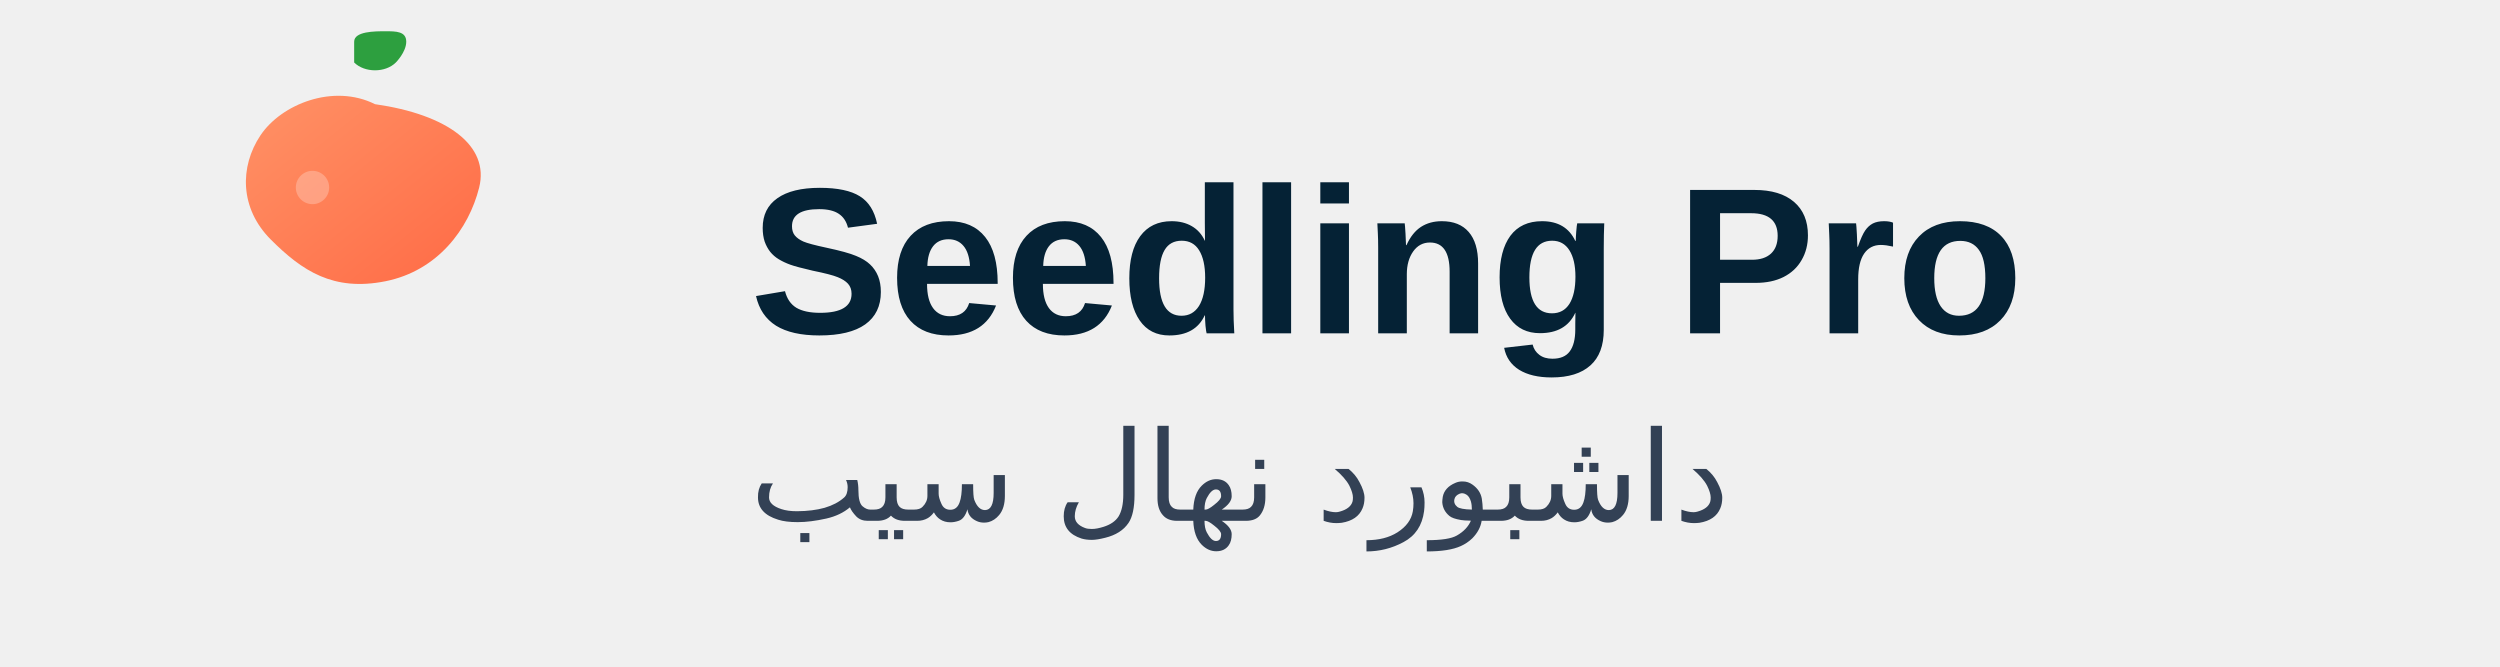
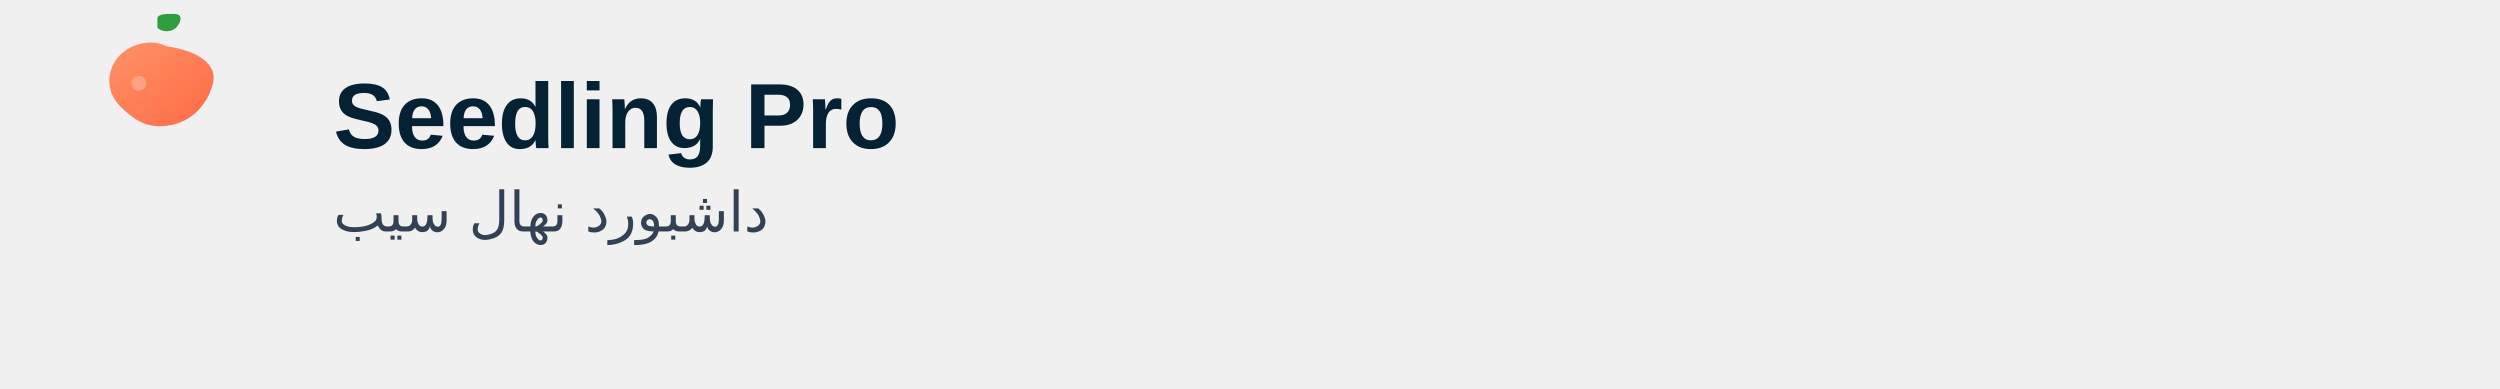
- <svg xmlns="http://www.w3.org/2000/svg" width="240" height="64" viewBox="0 0 240 64">
+ <svg xmlns="http://www.w3.org/2000/svg" width="540" height="84" viewBox="0 0 540 84">
  <defs>
    <linearGradient id="g" x1="0" x2="1" y1="0" y2="1">
      <stop offset="0" stop-color="#ff9266" />
      <stop offset="1" stop-color="#ff6a45" />
    </linearGradient>
  </defs>
  <rect rx="12" width="540" height="84" fill="#ffffff" opacity="0.0" />
  <g transform="translate(8,4)">
    <path d="M28 6c-4-2-9 0-11 3s-2 7 1 10 6 5 11 4 8-5 9-9-3-7-10-8z" fill="url(#g)" />
    <path d="M26 2c1 1 3 1 4 0 0 0 1-1 1-2s-1-1-2-1-3 0-3 1-0 1 0 2z" fill="#2d9f3f" />
    <circle cx="22" cy="14" r="1.6" fill="#ffffff" opacity="0.25" />
  </g>
  <g transform="translate(72,14)">
    <text x="0" y="18" font-family="Vazir, Arial, sans-serif" font-size="20" font-weight="700" fill="#052235">Seedling Pro</text>
    <text x="0" y="36" font-family="Vazir, Arial, sans-serif" font-size="12" fill="#334155">داشبورد نهال سیب</text>
  </g>
</svg>
